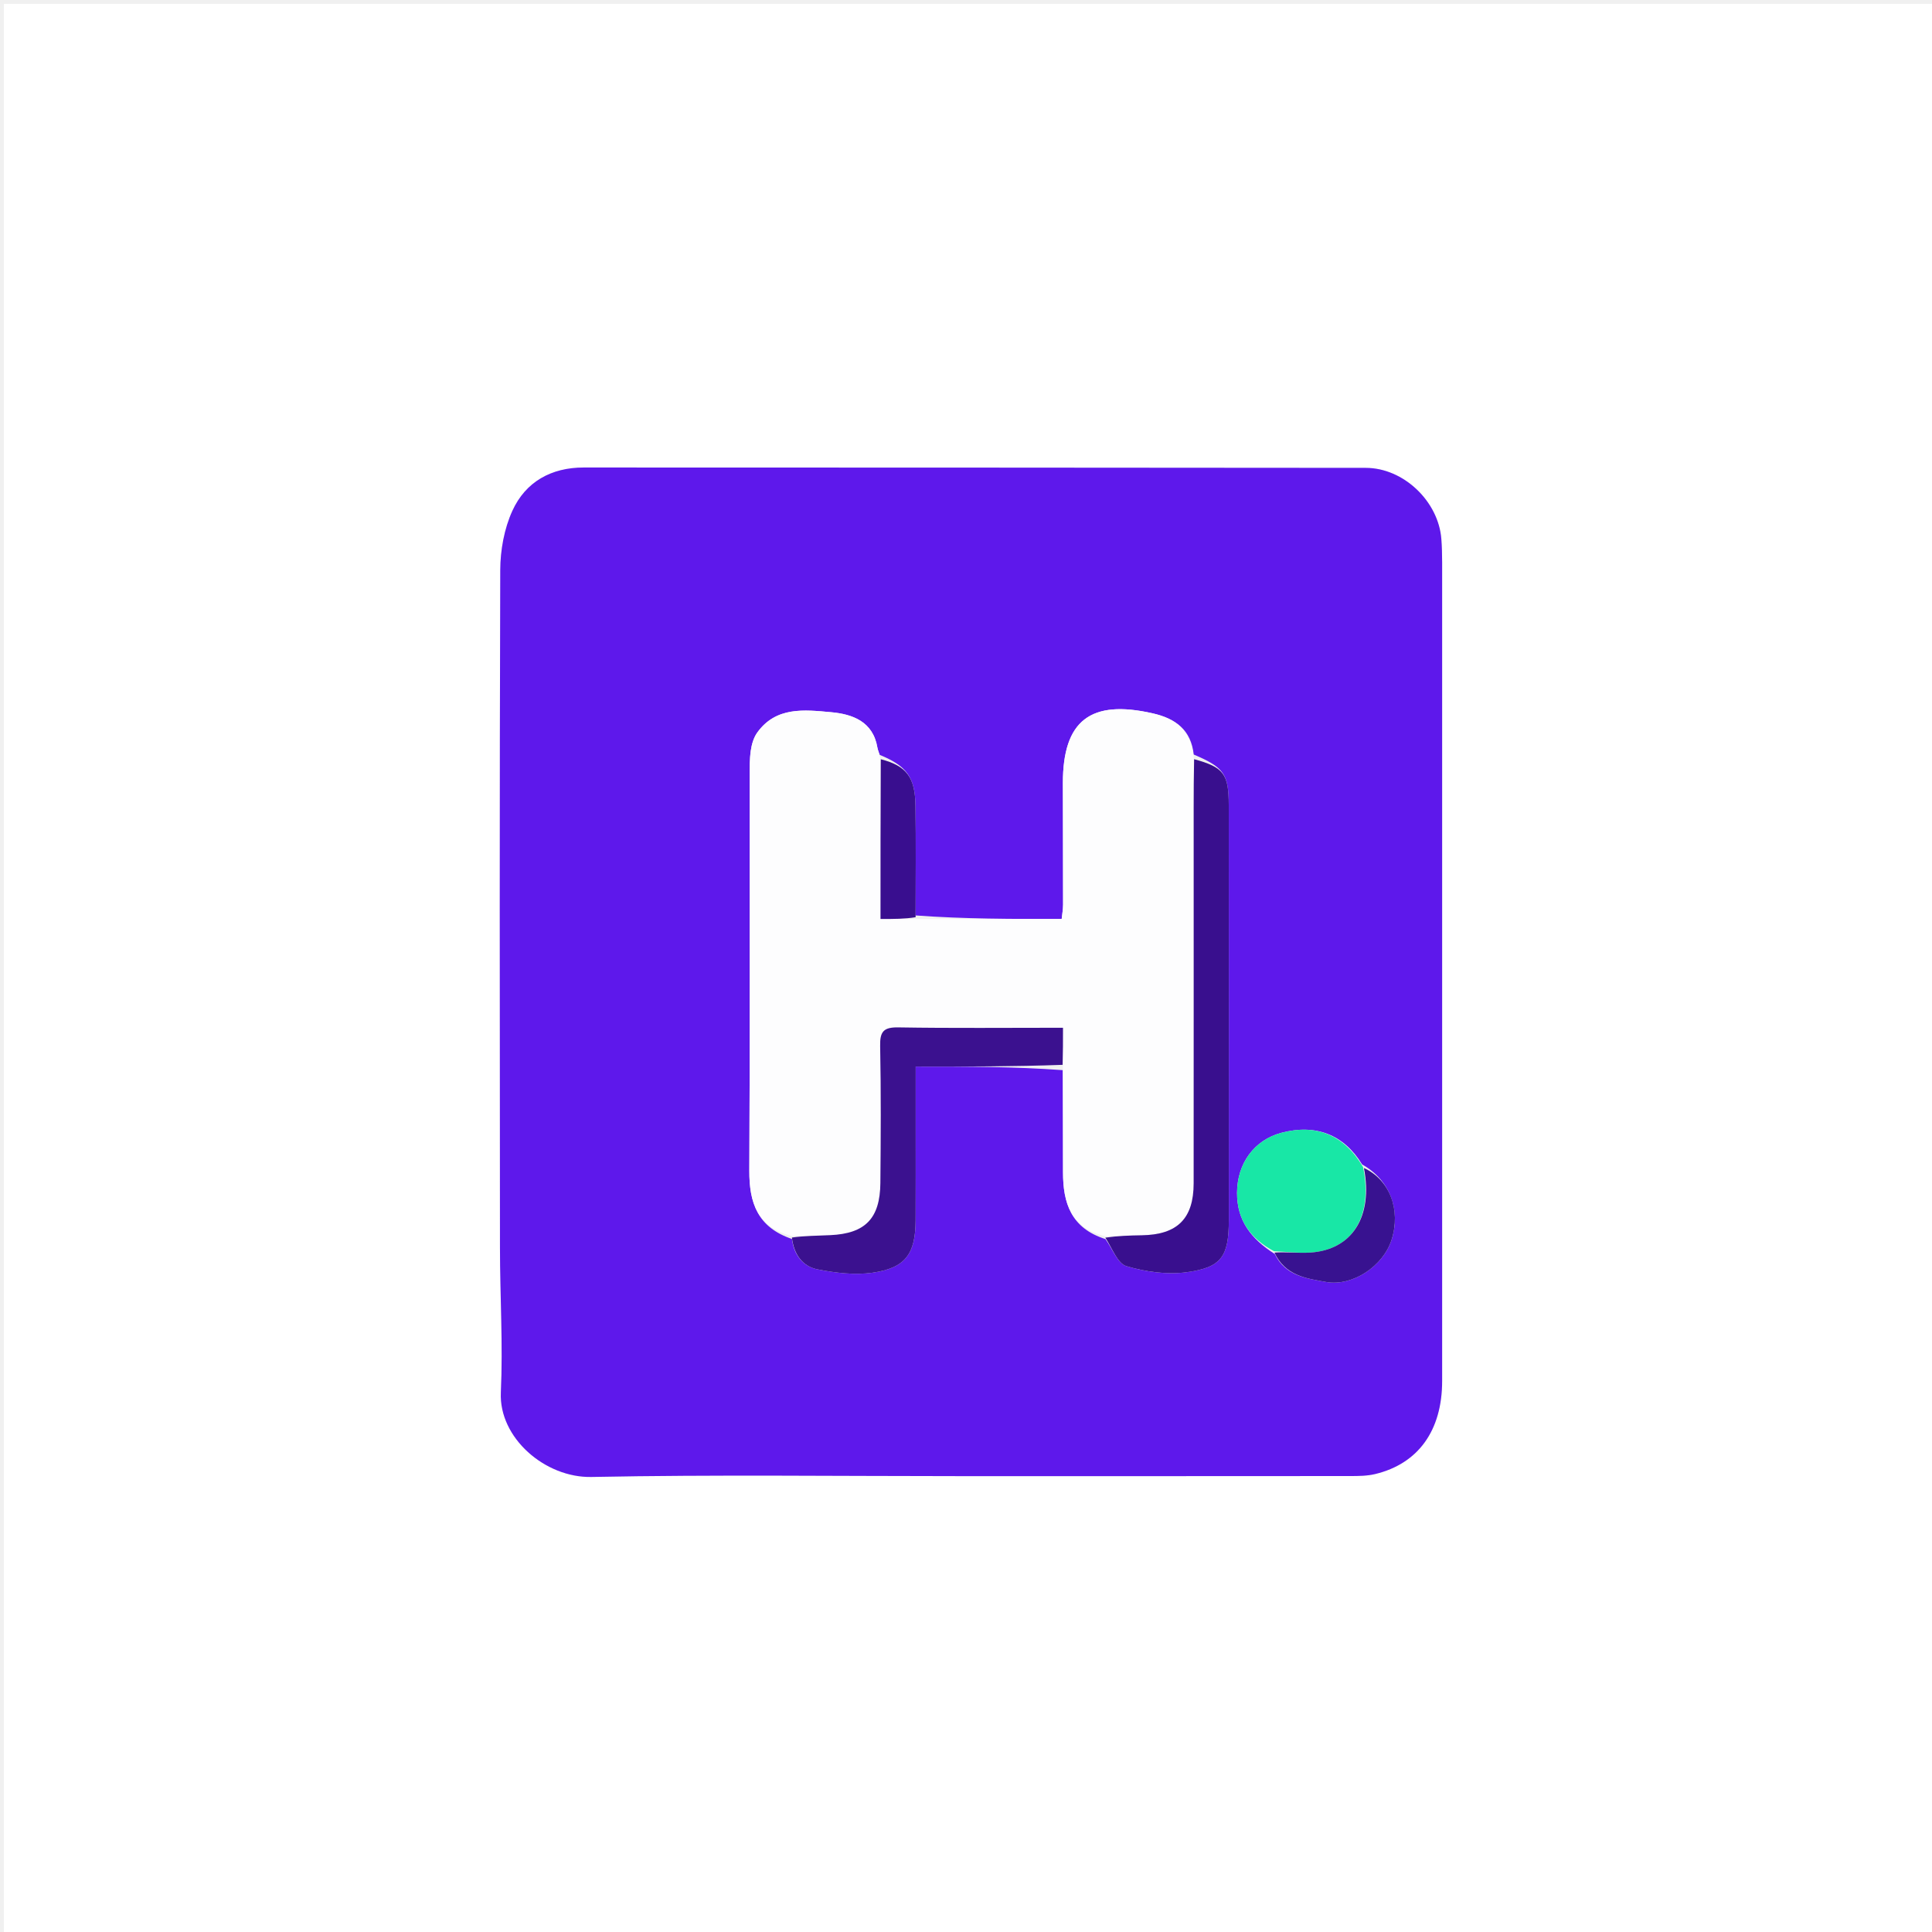
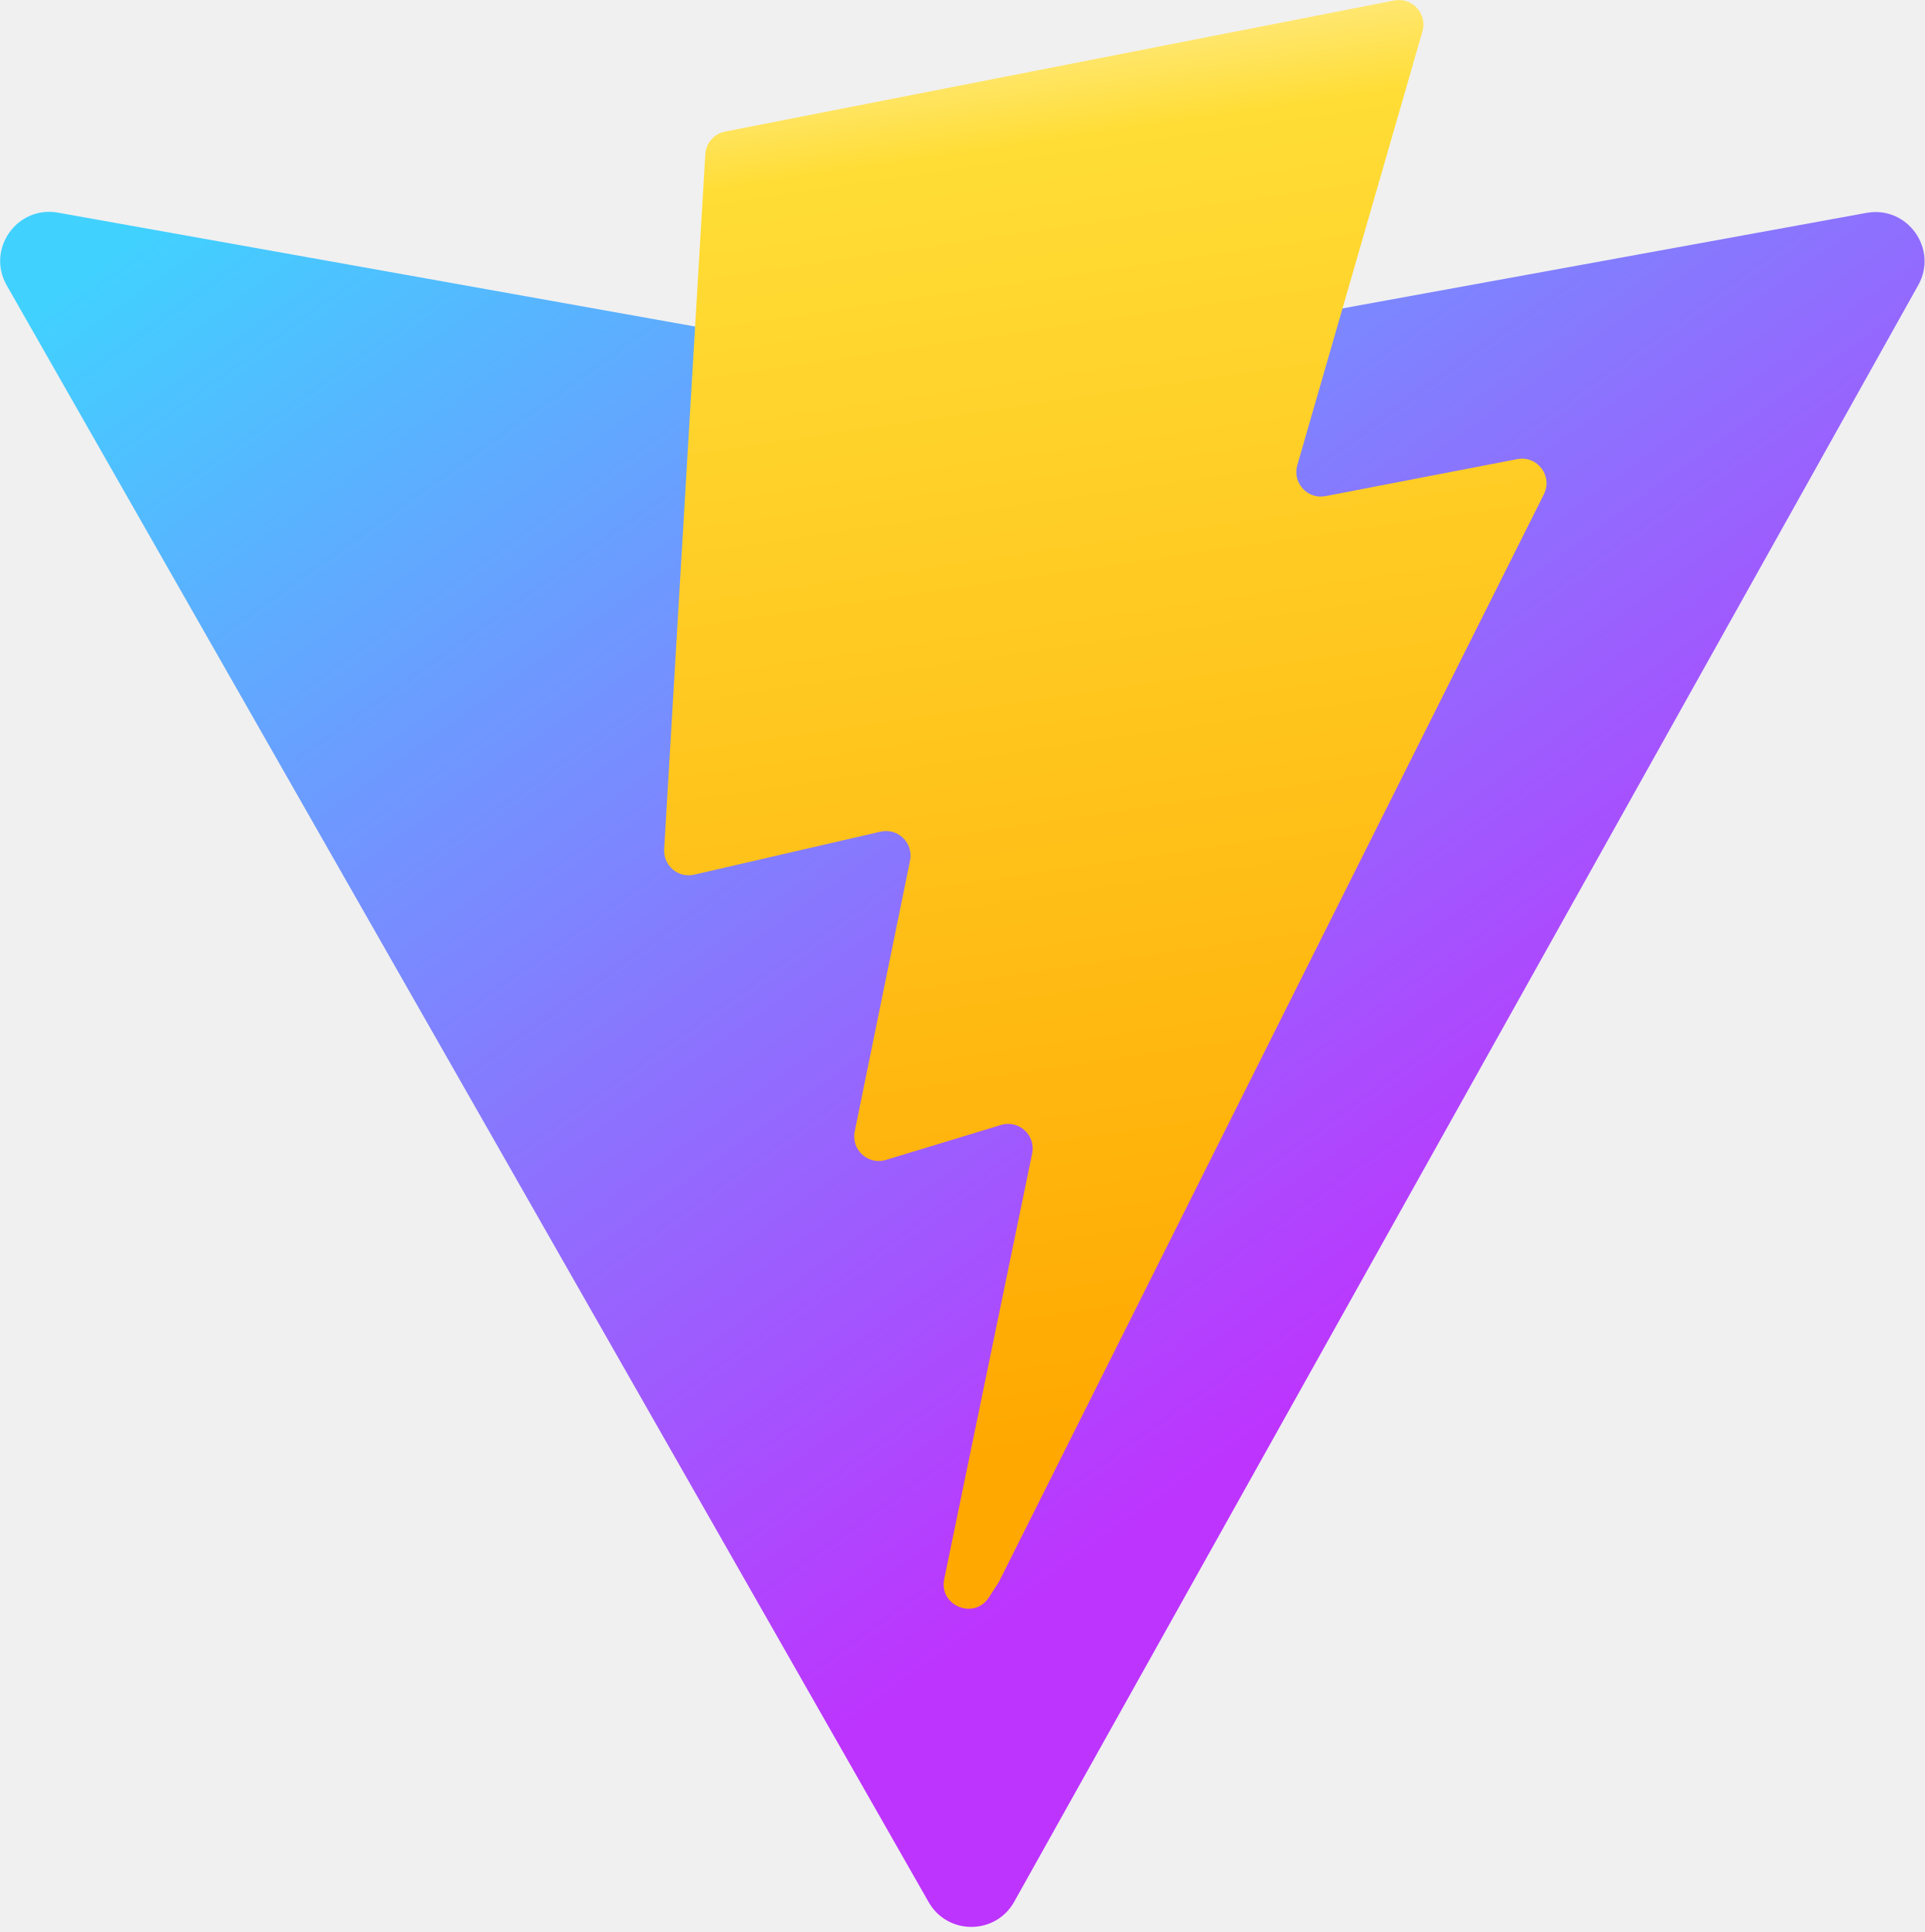
- <svg xmlns="http://www.w3.org/2000/svg" version="1.1" id="Layer_1" x="0px" y="0px" width="100%" viewBox="0 0 500 500" enable-background="new 0 0 500 500" xml:space="preserve">
-   <path fill="#FFFFFF" opacity="1" stroke="none" d=" M241,501   C160.667,501 80.833,501 1,501   C1,334.333 1,167.667 1,1   C167.667,1 334.333,1 501,1   C501,167.667 501,334.333 501,501   C414.5,501 328,501 241,501  M249.5,382.024   C282.816,382.023 316.133,382.032 349.449,382.001   C351.597,381.999 353.814,381.981 355.881,381.485   C367.041,378.805 373.221,370.216 373.224,357.415   C373.243,286.784 373.234,216.153 373.224,145.521   C373.223,143.524 373.171,141.521 373.023,139.53   C372.3,129.78 363.26,121.095 353.474,121.085   C286.009,121.011 218.543,121.007 151.078,120.99   C142.648,120.988 136.006,124.701 132.59,132.22   C130.484,136.855 129.483,142.384 129.466,147.516   C129.27,205.983 129.337,264.451 129.39,322.919   C129.402,335.408 130.185,347.922 129.62,360.38   C129.088,372.128 141.085,382.473 153.052,382.237   C184.857,381.61 216.683,382.024 249.5,382.024  z" />
-   <path fill="#5E18EB" opacity="1" stroke="none" d=" M249,382.024   C216.683,382.024 184.857,381.61 153.052,382.237   C141.085,382.473 129.088,372.128 129.62,360.38   C130.185,347.922 129.402,335.408 129.39,322.919   C129.337,264.451 129.27,205.983 129.466,147.516   C129.483,142.384 130.484,136.855 132.59,132.22   C136.006,124.701 142.648,120.988 151.078,120.99   C218.543,121.007 286.009,121.011 353.474,121.085   C363.26,121.095 372.3,129.78 373.023,139.53   C373.171,141.521 373.223,143.524 373.224,145.521   C373.234,216.153 373.243,286.784 373.224,357.415   C373.221,370.216 367.041,378.805 355.881,381.485   C353.814,381.981 351.597,381.999 349.449,382.001   C316.133,382.032 282.816,382.023 249,382.024  M329.928,324.534   C332.609,330.139 338.028,330.872 343.208,331.78   C350.012,332.971 357.953,327.718 360.14,320.861   C362.607,313.127 359.667,305.328 352.526,301.369   C347.826,293.647 340.572,290.802 331.616,293.17   C324.636,295.015 320.152,301.069 320.146,308.755   C320.141,315.788 323.686,320.602 329.928,324.534  M236.969,236.917   C236.965,227.457 237.062,217.997 236.926,208.54   C236.82,201.111 234.631,198.227 227.692,195.37   C227.48,194.741 227.179,194.127 227.071,193.481   C225.925,186.67 220.555,184.809 215.037,184.313   C208.214,183.699 200.849,182.797 195.971,189.594   C195.043,190.886 194.542,192.636 194.31,194.242   C193.981,196.53 194.012,198.881 194.011,201.205   C193.995,235.117 194.102,269.03 193.927,302.941   C193.884,311.281 196.028,317.626 204.967,320.651   C205.446,324.732 207.782,327.765 211.582,328.513   C216.214,329.425 221.17,330.035 225.787,329.38   C234.332,328.169 236.923,324.518 236.964,315.828   C237.002,307.848 236.979,299.867 236.981,291.887   C236.982,286.789 236.981,281.691 236.981,276.031   C250.061,276.031 262.484,276.031 275.05,276.955   C275.072,285.761 275.112,294.567 275.11,303.372   C275.108,311.305 277.148,317.862 286.092,320.671   C287.87,323.105 289.215,326.988 291.515,327.675   C296.444,329.147 301.994,329.932 307.056,329.255   C316.148,328.039 318.013,325.143 318.018,315.777   C318.035,279.955 318.036,244.133 317.999,208.312   C317.991,200.267 316.676,198.562 308.941,195.273   C308.221,188.867 304.273,185.962 298.257,184.6   C282.256,180.977 275.066,186.457 275.074,202.664   C275.08,213.145 275.131,223.626 275.124,234.107   C275.123,235.357 274.886,236.606 274.761,237.832   C261.875,237.832 249.414,237.832 236.969,236.917  z" />
-   <path fill="#FDFDFE" opacity="1" stroke="none" d=" M204.922,319.89   C196.028,317.626 193.884,311.281 193.927,302.941   C194.102,269.03 193.995,235.117 194.011,201.205   C194.012,198.881 193.981,196.53 194.31,194.242   C194.542,192.636 195.043,190.886 195.971,189.594   C200.849,182.797 208.214,183.699 215.037,184.313   C220.555,184.809 225.925,186.67 227.071,193.481   C227.179,194.127 227.48,194.741 227.784,196.16   C227.876,210.538 227.876,224.125 227.876,237.832   C231.348,237.832 234.15,237.832 236.952,237.832   C249.414,237.832 261.875,237.832 274.761,237.832   C274.886,236.606 275.123,235.357 275.124,234.107   C275.131,223.626 275.08,213.145 275.074,202.664   C275.066,186.457 282.256,180.977 298.257,184.6   C304.273,185.962 308.221,188.867 308.949,196.107   C308.945,200.934 308.923,204.927 308.923,208.919   C308.922,241.362 308.942,273.804 308.917,306.247   C308.91,315.39 304.682,319.549 295.49,319.688   C292.333,319.736 289.177,319.85 286.02,319.934   C277.148,317.862 275.108,311.305 275.11,303.372   C275.112,294.567 275.072,285.761 275.075,276.04   C275.1,272.213 275.1,269.302 275.1,265.982   C260.37,265.982 246.418,266.123 232.472,265.891   C228.626,265.827 227.71,267.012 227.784,270.71   C228.019,282.523 227.952,294.344 227.842,306.161   C227.756,315.345 223.928,319.244 214.888,319.658   C211.57,319.81 208.244,319.817 204.922,319.89  z" />
-   <path fill="#390F8E" opacity="1" stroke="none" d=" M286.056,320.302   C289.177,319.85 292.333,319.736 295.49,319.688   C304.682,319.549 308.91,315.39 308.917,306.247   C308.942,273.804 308.922,241.362 308.923,208.919   C308.923,204.927 308.945,200.934 309.036,196.479   C316.676,198.562 317.991,200.267 317.999,208.312   C318.036,244.133 318.035,279.955 318.018,315.777   C318.013,325.143 316.148,328.039 307.056,329.255   C301.994,329.932 296.444,329.147 291.515,327.675   C289.215,326.988 287.87,323.105 286.056,320.302  z" />
-   <path fill="#3B118F" opacity="1" stroke="none" d=" M204.945,320.271   C208.244,319.817 211.57,319.81 214.888,319.658   C223.928,319.244 227.756,315.345 227.842,306.161   C227.952,294.344 228.019,282.523 227.784,270.71   C227.71,267.012 228.626,265.827 232.472,265.891   C246.418,266.123 260.37,265.982 275.1,265.982   C275.1,269.302 275.1,272.213 275.004,275.578   C262.484,276.031 250.061,276.031 236.981,276.031   C236.981,281.691 236.982,286.789 236.981,291.887   C236.979,299.867 237.002,307.848 236.964,315.828   C236.923,324.518 234.332,328.169 225.787,329.38   C221.17,330.035 216.214,329.425 211.582,328.513   C207.782,327.765 205.446,324.732 204.945,320.271  z" />
-   <path fill="#18E7A6" opacity="1" stroke="none" d=" M329.721,323.813   C323.686,320.602 320.141,315.788 320.146,308.755   C320.152,301.069 324.636,295.015 331.616,293.17   C340.572,290.802 347.826,293.647 352.755,302.034   C355.408,314.875 349.922,323.471 339.105,324.166   C335.998,324.366 332.85,323.948 329.721,323.813  z" />
-   <path fill="#390E8F" opacity="1" stroke="none" d=" M236.96,237.374   C234.15,237.832 231.348,237.832 227.876,237.832   C227.876,224.125 227.876,210.538 227.949,196.49   C234.631,198.227 236.82,201.111 236.926,208.54   C237.062,217.997 236.965,227.457 236.96,237.374  z" />
-   <path fill="#381290" opacity="1" stroke="none" d=" M329.825,324.174   C332.85,323.948 335.998,324.366 339.105,324.166   C349.922,323.471 355.408,314.875 352.98,302.277   C359.667,305.328 362.607,313.127 360.14,320.861   C357.953,327.718 350.012,332.971 343.208,331.78   C338.028,330.872 332.609,330.139 329.825,324.174  z" />
+ <svg xmlns="http://www.w3.org/2000/svg" aria-hidden="true" role="img" class="iconify iconify--logos" width="31.88" height="32" preserveAspectRatio="xMidYMid meet" viewBox="0 0 256 257">
+   <defs>
+     <linearGradient id="IconifyId1813088fe1fbc01fb466" x1="-.828%" x2="57.636%" y1="7.652%" y2="78.411%">
+       <stop offset="0%" stop-color="#41D1FF" />
+       <stop offset="100%" stop-color="#BD34FE" />
+     </linearGradient>
+     <linearGradient id="IconifyId1813088fe1fbc01fb467" x1="43.376%" x2="50.316%" y1="2.242%" y2="89.03%">
+       <stop offset="0%" stop-color="#FFEA83" />
+       <stop offset="8.333%" stop-color="#FFDD35" />
+       <stop offset="100%" stop-color="#FFA800" />
+     </linearGradient>
+   </defs>
+   <path fill="url(#IconifyId1813088fe1fbc01fb466)" d="M255.153 37.938L134.897 252.976c-2.483 4.44-8.862 4.466-11.382.048L.875 37.958c-2.746-4.814 1.371-10.646 6.827-9.67l120.385 21.517a6.537 6.537 0 0 0 2.322-.004l117.867-21.483c5.438-.991 9.574 4.796 6.877 9.62Z" />
+   <path fill="url(#IconifyId1813088fe1fbc01fb467)" d="M185.432.063L96.44 17.501a3.268 3.268 0 0 0-2.634 3.014l-5.474 92.456a3.268 3.268 0 0 0 3.997 3.378l24.777-5.718c2.318-.535 4.413 1.507 3.936 3.838l-7.361 36.047c-.495 2.426 1.782 4.5 4.151 3.78l15.304-4.649c2.372-.72 4.652 1.36 4.15 3.788l-11.698 56.621c-.732 3.542 3.979 5.473 5.943 2.437l1.313-2.028l72.516-144.72c1.215-2.423-.88-5.186-3.54-4.672l-25.505 4.922c-2.396.462-4.435-1.77-3.759-4.114l16.646-57.705c.677-2.35-1.37-4.583-3.769-4.113Z" />
</svg>
